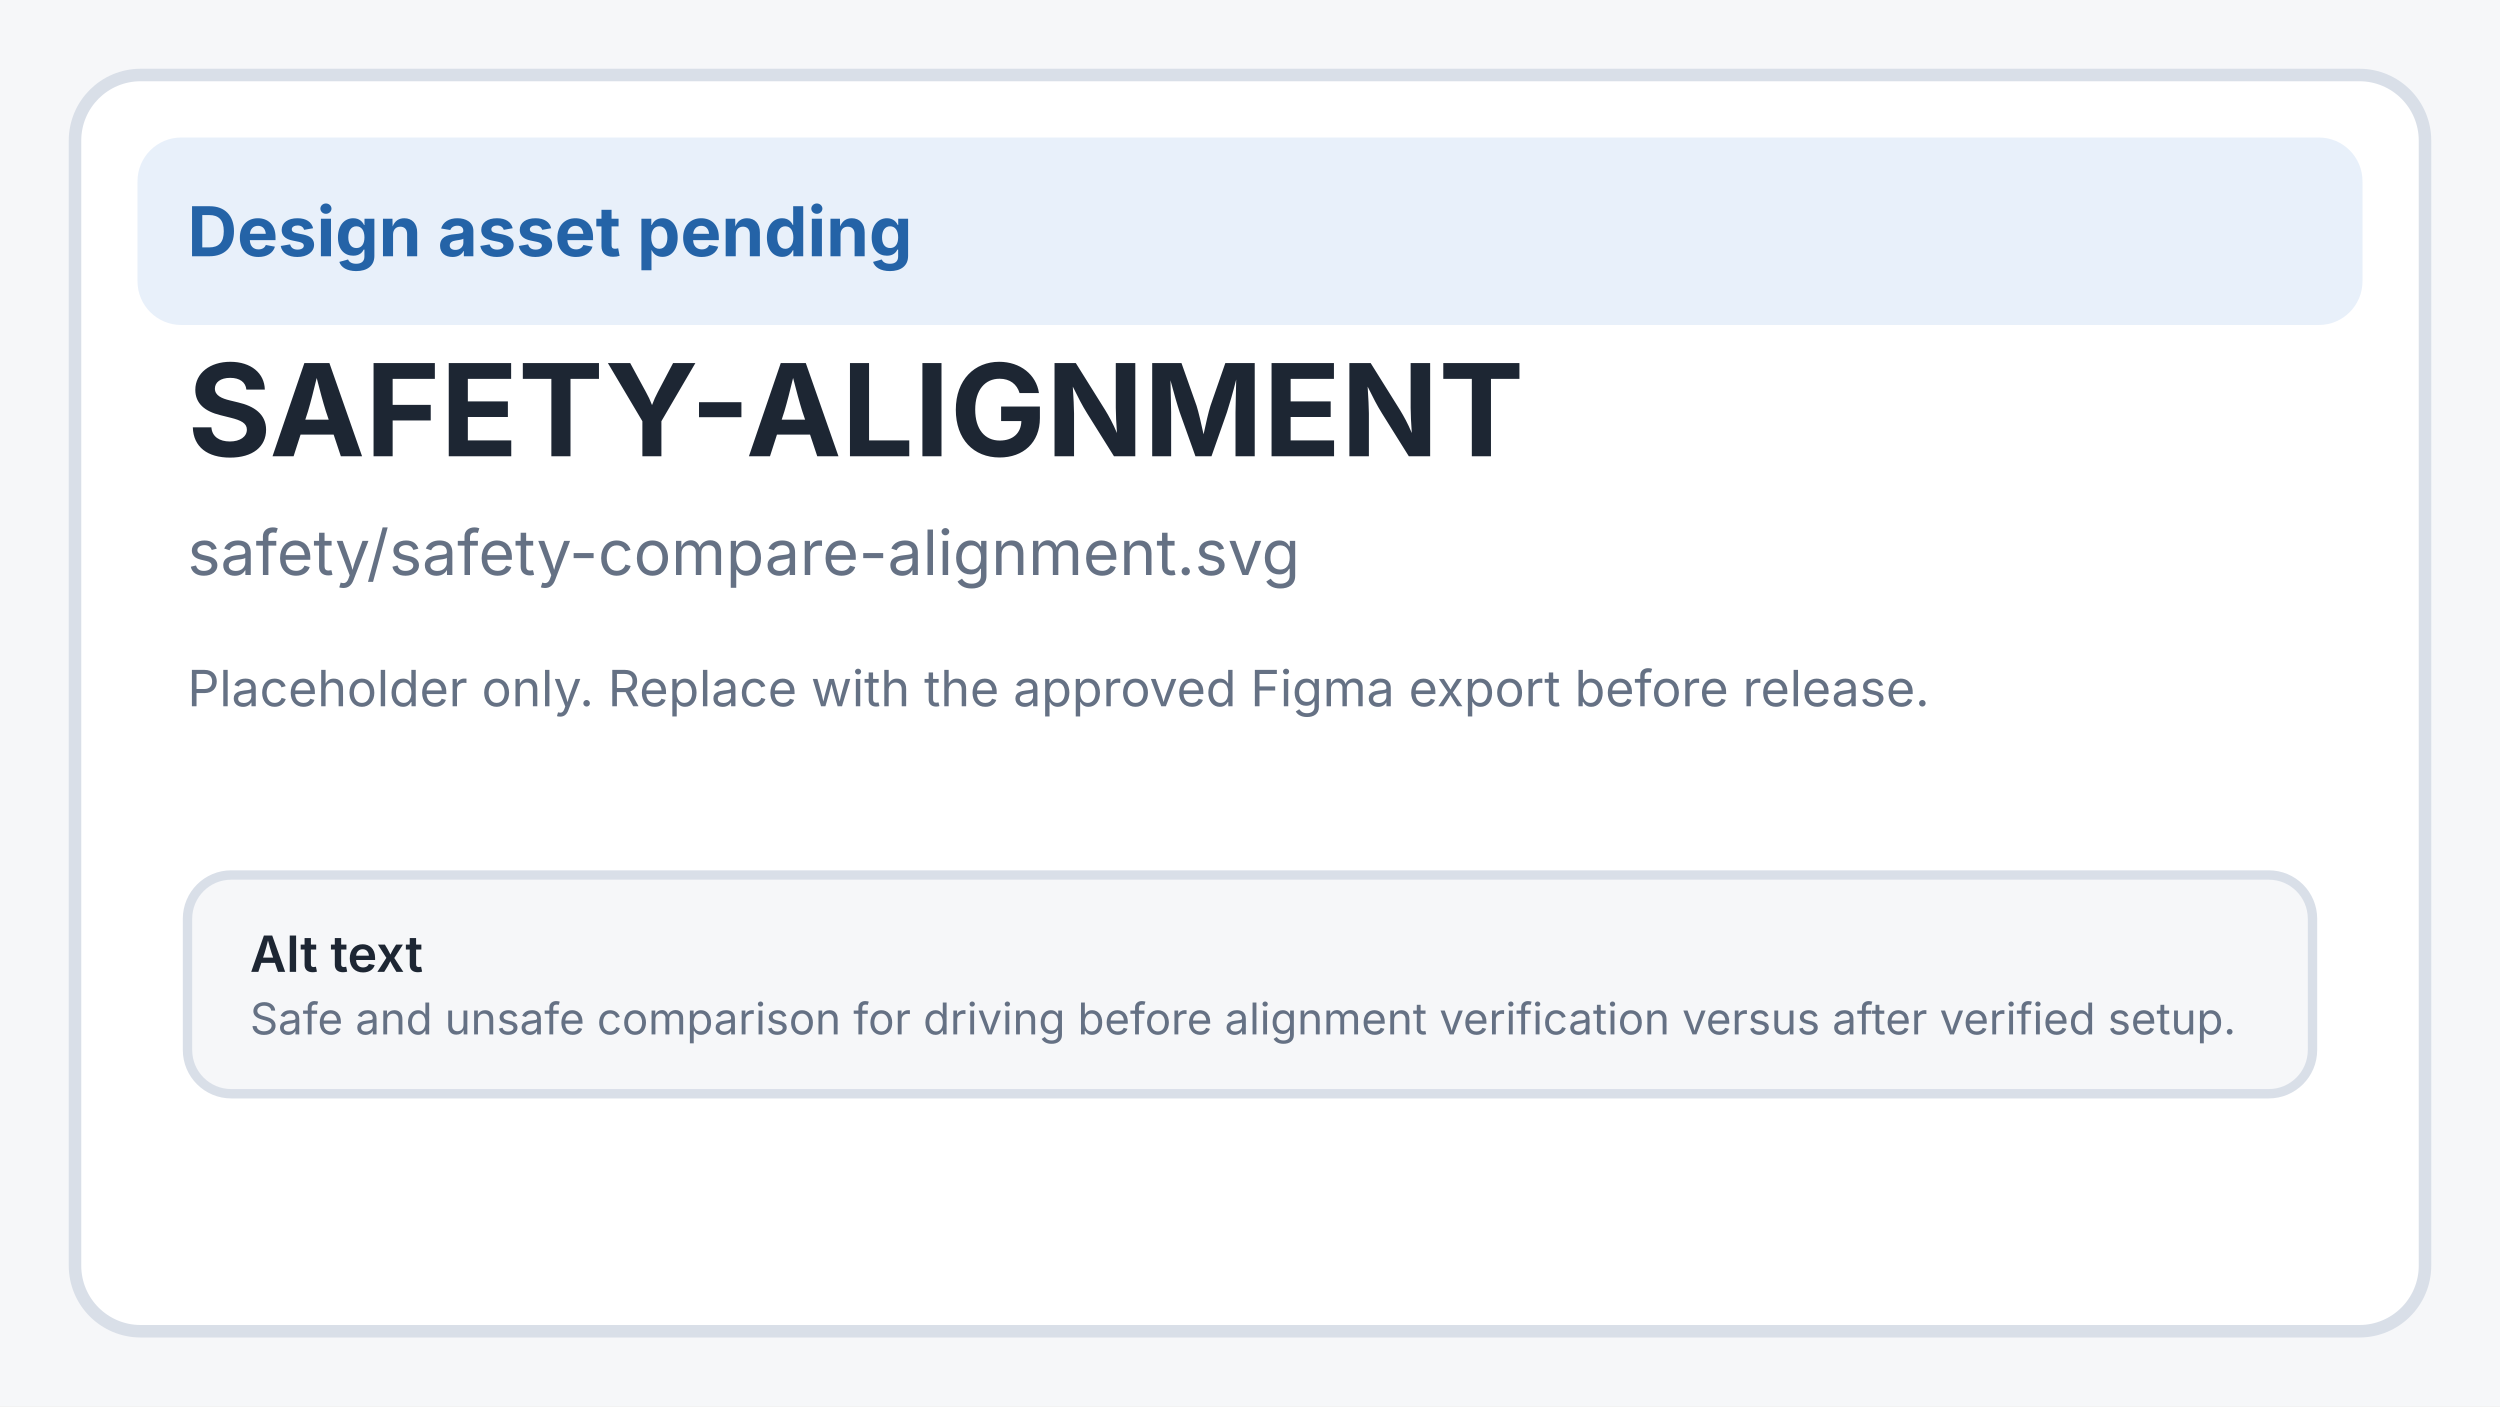
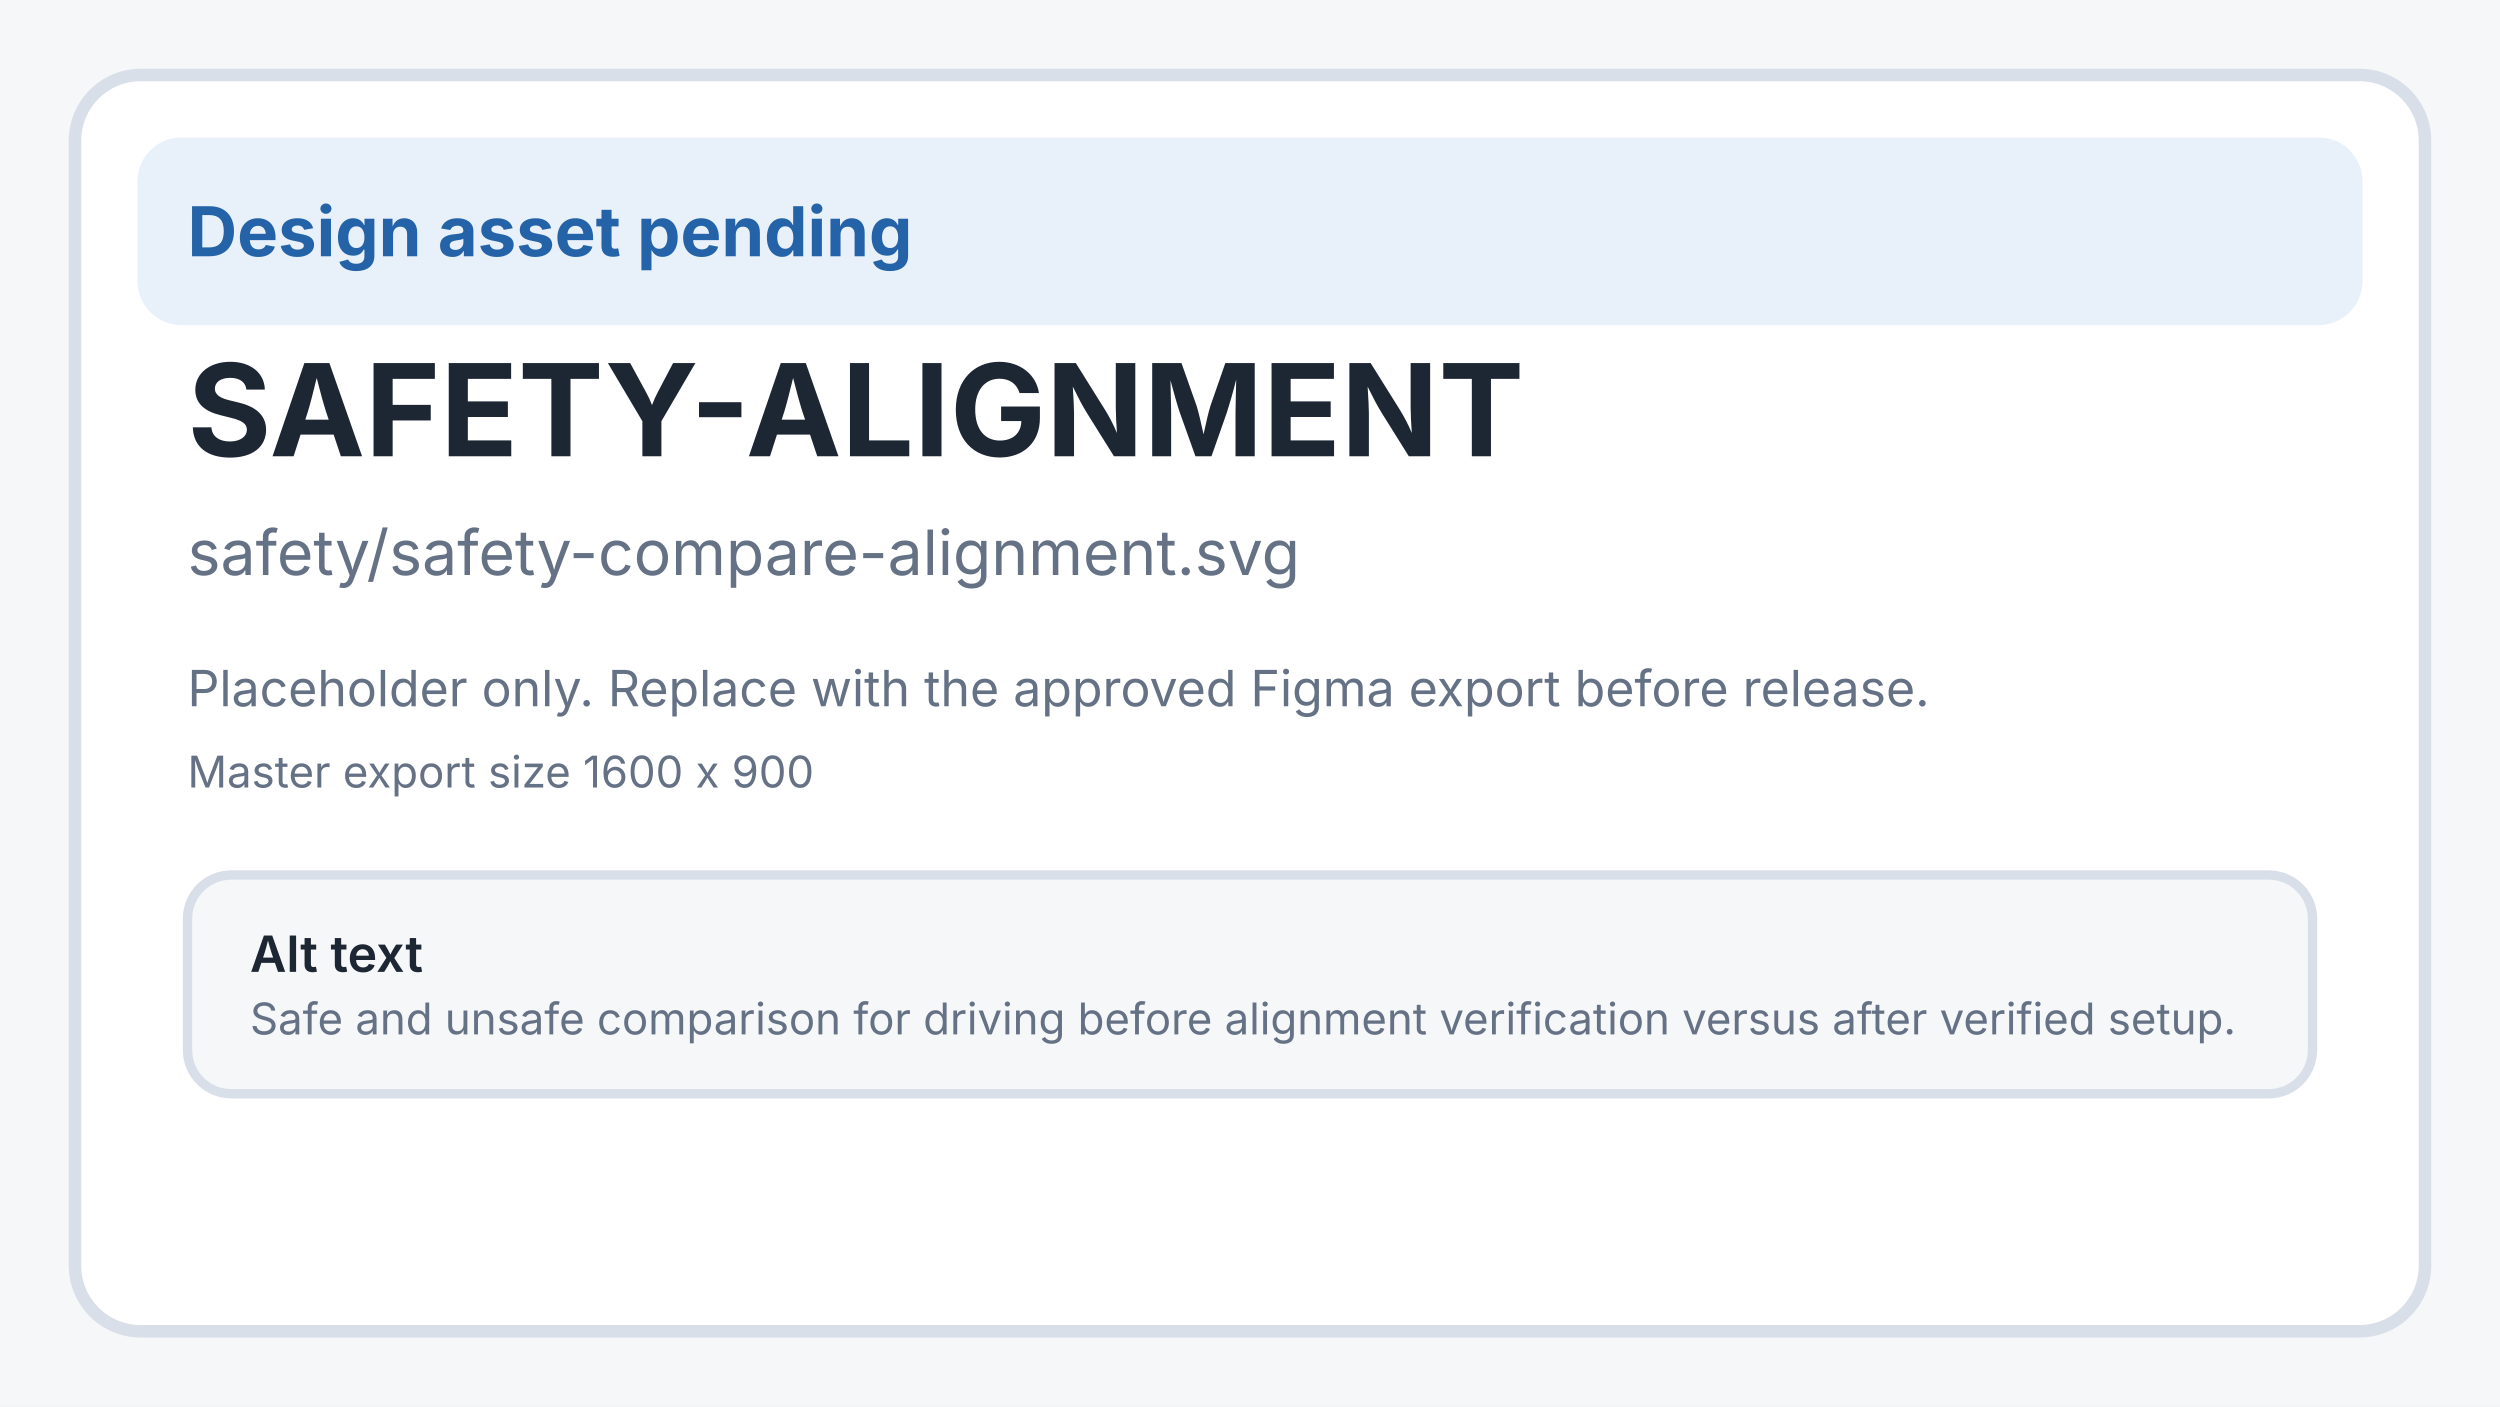
<svg xmlns="http://www.w3.org/2000/svg" viewBox="0 0 1600 900" role="img" aria-labelledby="title desc">
  <rect width="1600" height="900" fill="#F6F7F9" />
  <rect x="48" y="48" width="1504" height="804" rx="42" fill="#FFFFFF" stroke="#D9DFE8" stroke-width="8" />
  <rect x="88" y="88" width="1424" height="120" rx="28" fill="#E8F0FA" />
  <text x="120" y="164" fill="#2463A7" font-family="Inter, Segoe UI, sans-serif" font-size="44" font-weight="700">
    Design asset pending
  </text>
  <text x="120" y="292" fill="#1D2633" font-family="Inter, Segoe UI, sans-serif" font-size="82" font-weight="700">
    SAFETY-ALIGNMENT
  </text>
  <text x="120" y="368" fill="#657184" font-family="Inter, Segoe UI, sans-serif" font-size="40">
    safety/safety-compare-alignment.svg
  </text>
  <text x="120" y="452" fill="#657184" font-family="Inter, Segoe UI, sans-serif" font-size="32">
    Placeholder only. Replace with the approved Figma export before release.
  </text>
+   <text x="120" y="504" fill="#657184" font-family="Inter, Segoe UI, sans-serif" font-size="28">
+     Master export size 1600 x 900
+   </text>
  <g transform="translate(120 560)">
    <rect width="1360" height="140" rx="28" fill="#F6F7F9" stroke="#D9DFE8" stroke-width="6" />
    <text x="40" y="62" fill="#1D2633" font-family="Inter, Segoe UI, sans-serif" font-size="32" font-weight="600">
      Alt text
    </text>
    <text x="40" y="102" fill="#657184" font-family="Inter, Segoe UI, sans-serif" font-size="28">
      Safe and unsafe comparison for driving before alignment verification versus after verified setup.
    </text>
  </g>
</svg>
